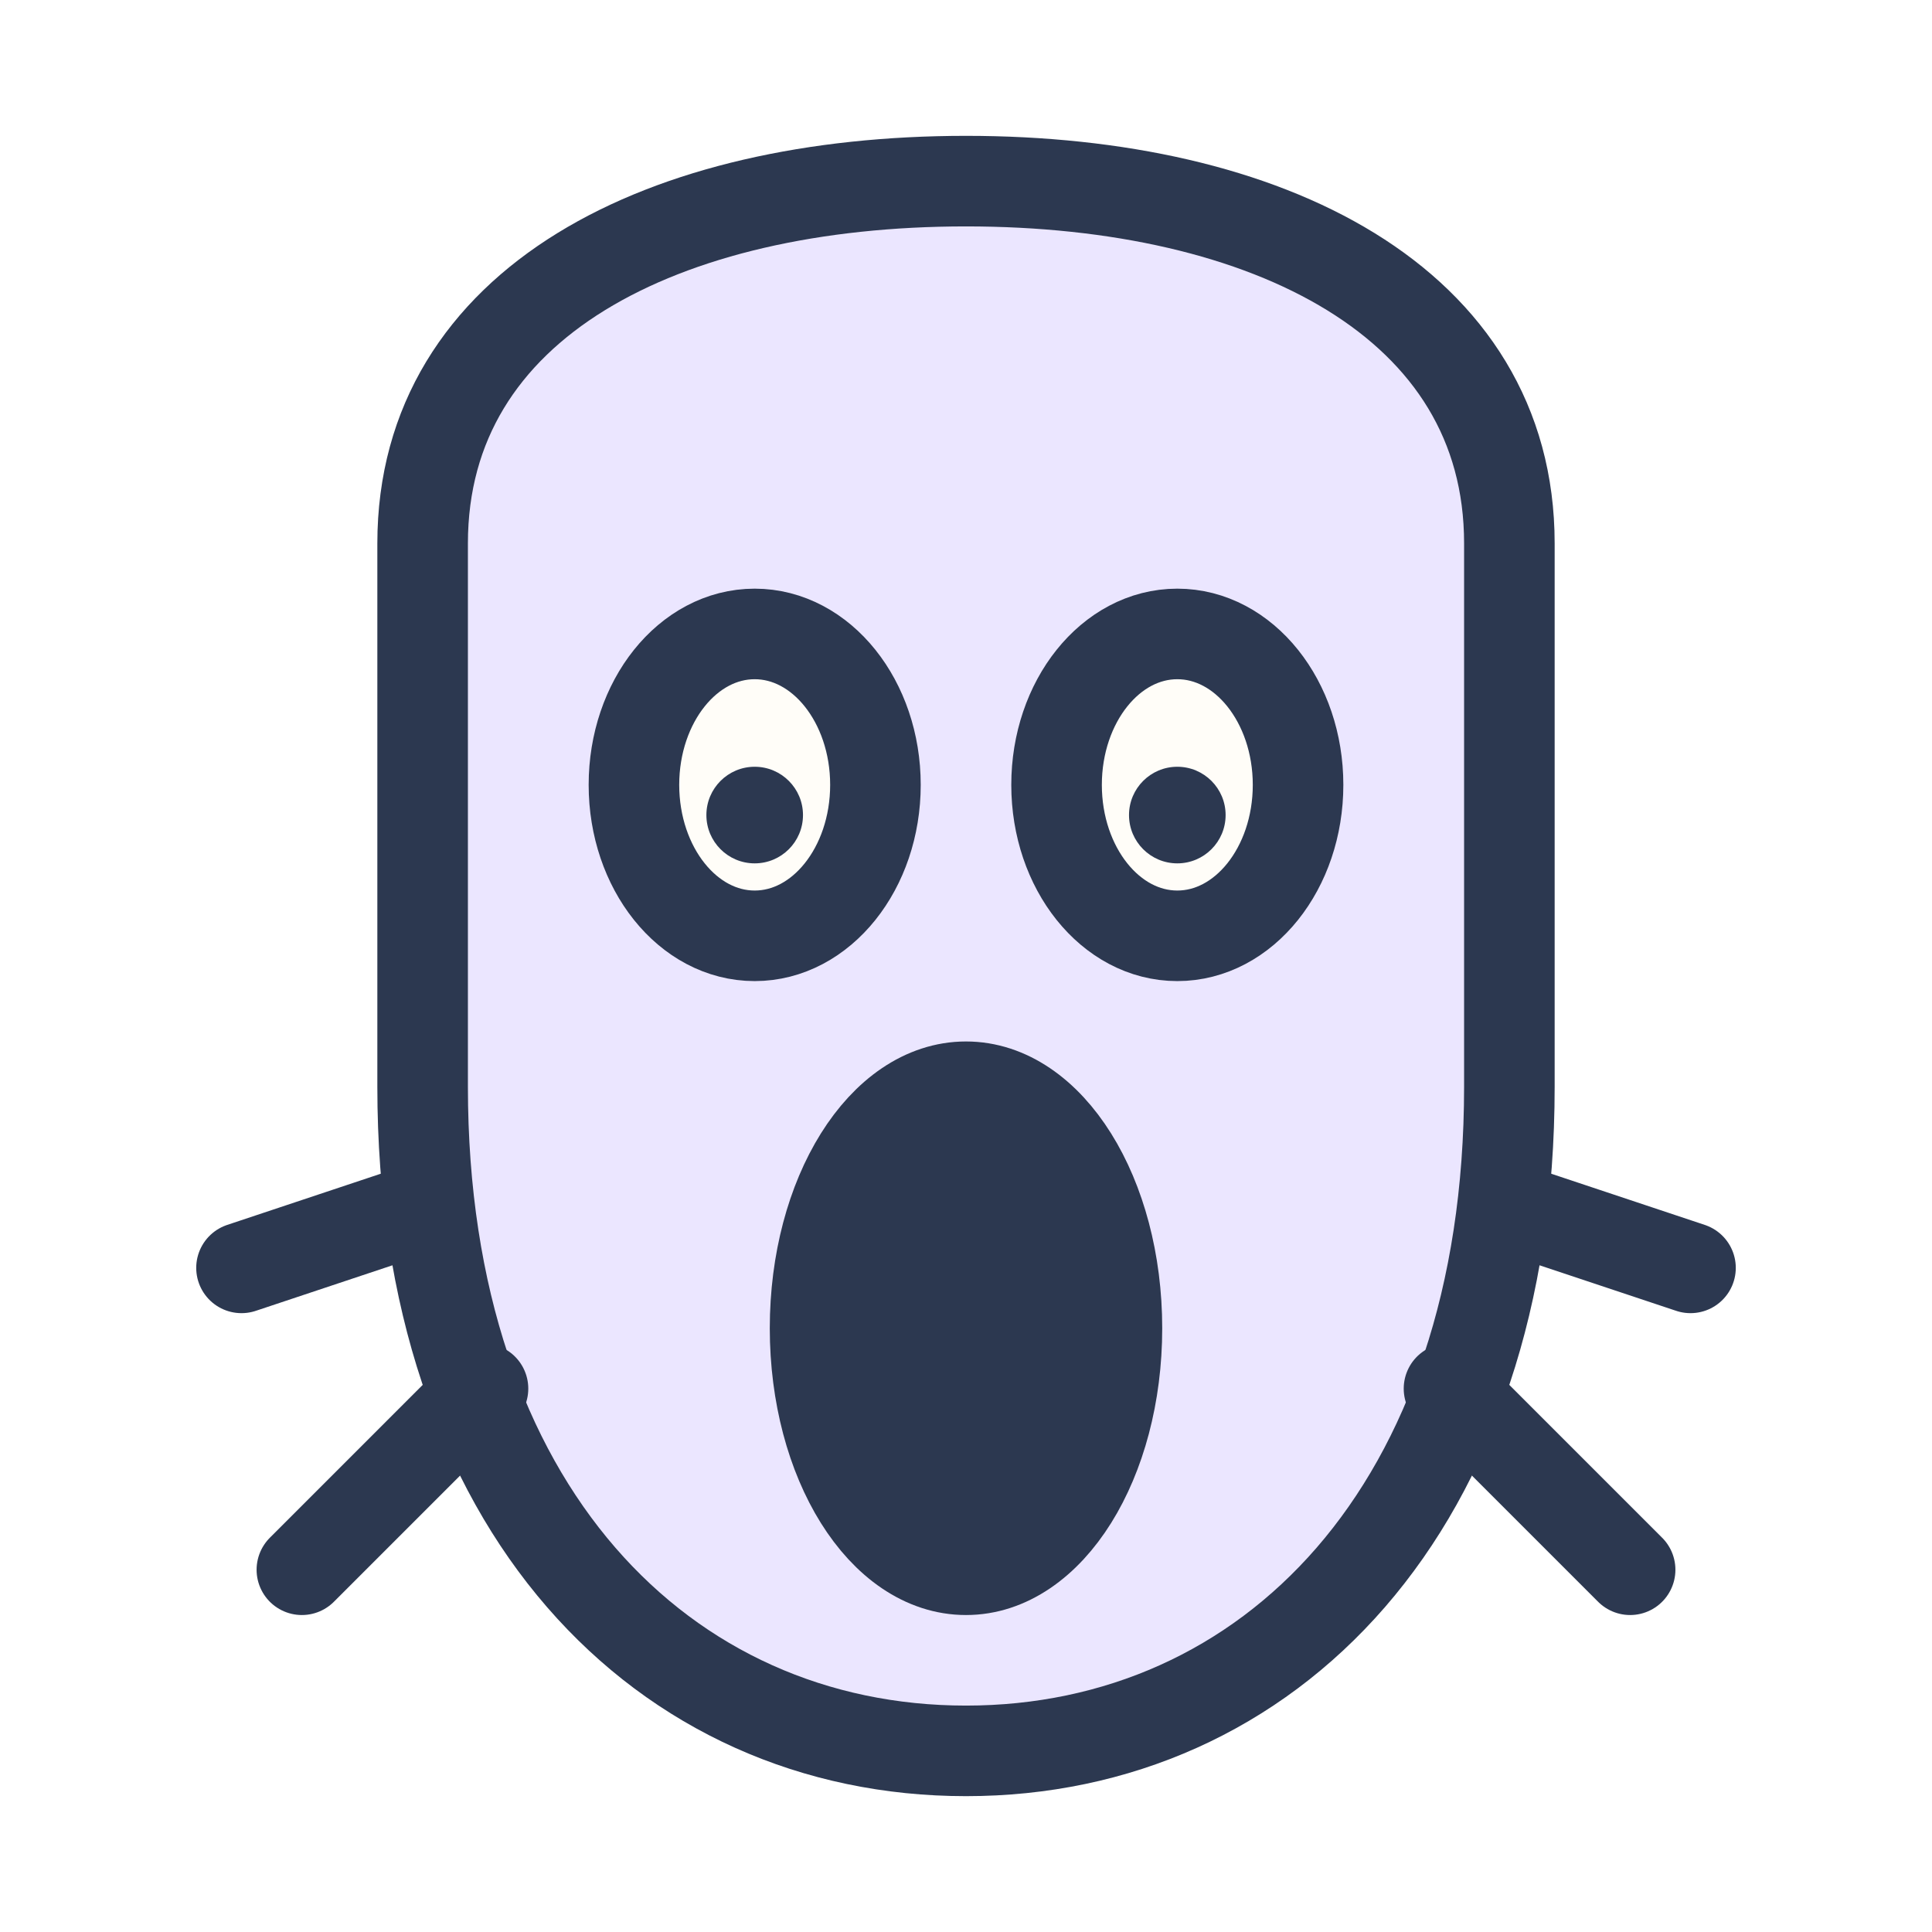
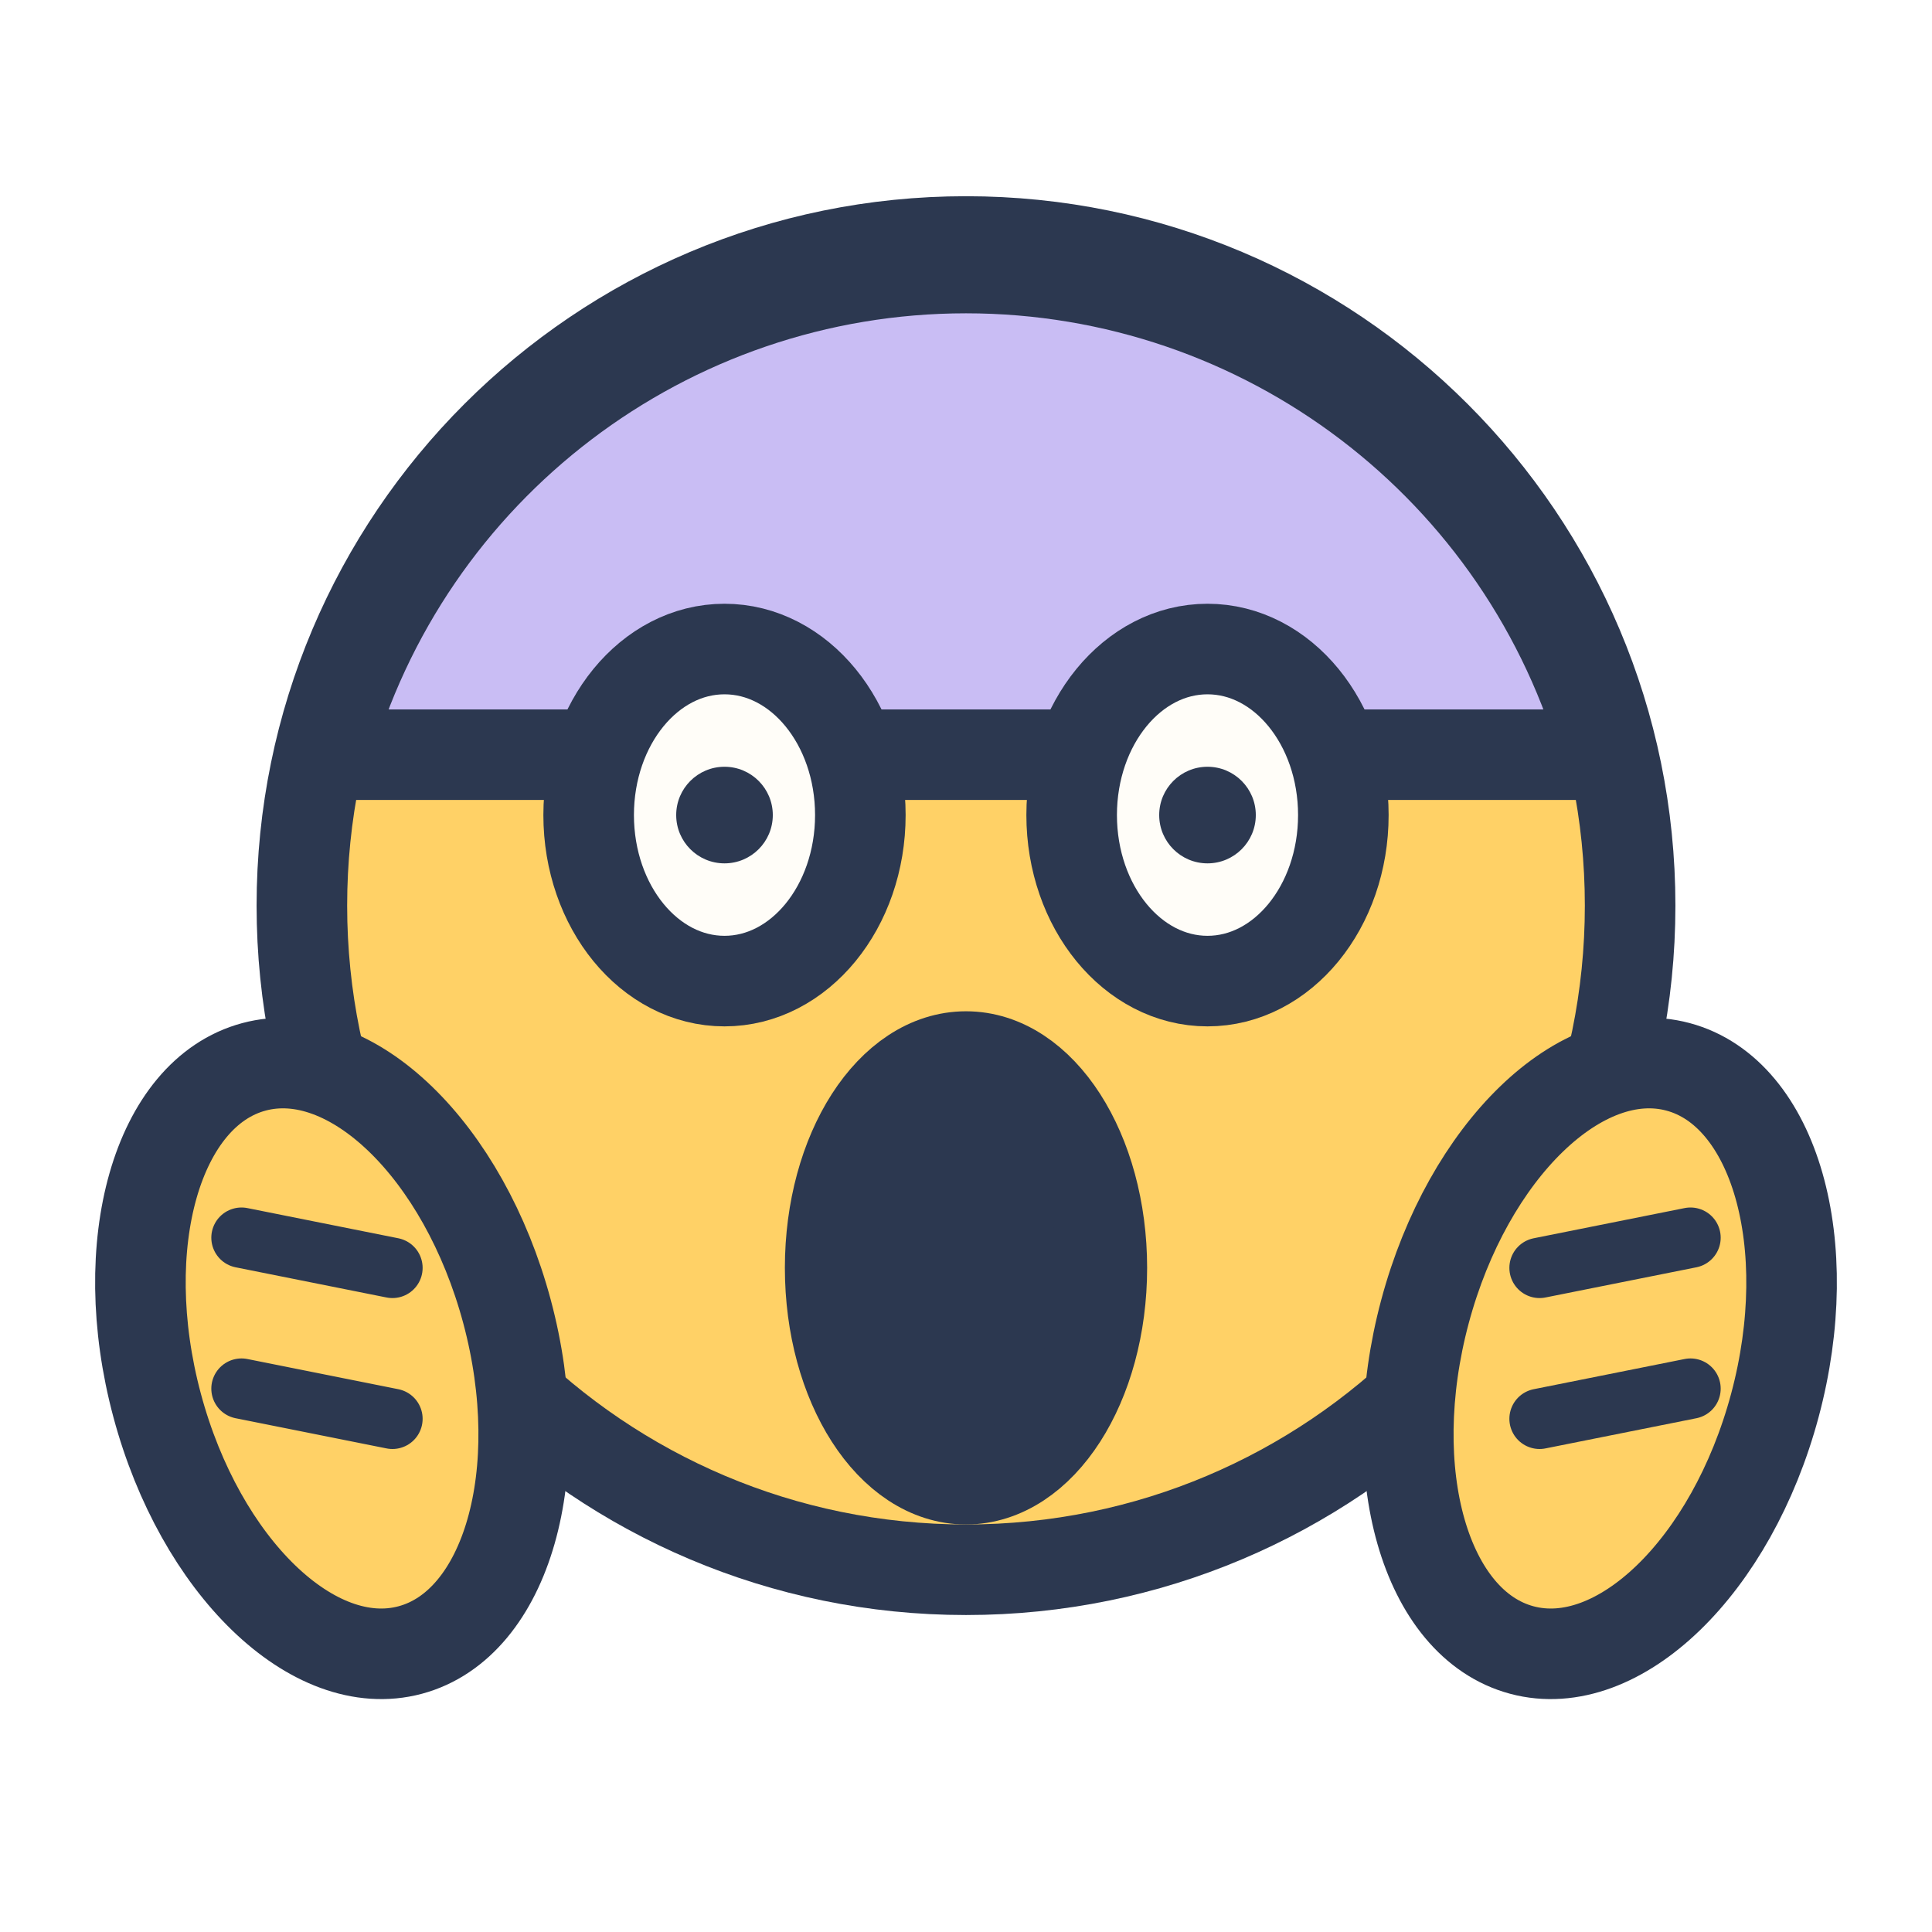
<svg xmlns="http://www.w3.org/2000/svg" viewBox="0 0 64 64">
  <g fill="none" stroke="#2c3850" stroke-width="3" stroke-linecap="round" stroke-linejoin="round">
-     <path d="M14 18c0-8 8-12 18-12s18 4 18 12v18c0 14-8 22-18 22s-18-8-18-22Z" fill="#ebe6ff" />
-     <ellipse cx="25" cy="26" rx="4" ry="5" fill="#fffdf8" />
-     <ellipse cx="39" cy="26" rx="4" ry="5" fill="#fffdf8" />
-     <circle cx="25" cy="27" r="1.6" fill="#2c3850" stroke="none" />
-     <circle cx="39" cy="27" r="1.6" fill="#2c3850" stroke="none" />
-     <ellipse cx="32" cy="44" rx="5" ry="8" fill="#2c3850" />
-     <path d="M8 42l6-2M10 52l6-6M56 42l-6-2M54 52l-6-6" stroke-width="3" />
+     <circle cx="32" cy="30" r="22" fill="#ffd166" />
+     <path d="M10.8 25A22 22 0 0 1 53.2 25Z" fill="#c9bdf4" />
+     <ellipse cx="24" cy="27" rx="4.5" ry="5.5" fill="#fffdf8" />
+     <ellipse cx="40" cy="27" rx="4.5" ry="5.5" fill="#fffdf8" />
+     <circle cx="24" cy="27" r="1.6" fill="#2c3850" stroke="none" />
+     <circle cx="40" cy="27" r="1.6" fill="#2c3850" stroke="none" />
+     <ellipse cx="32" cy="42" rx="4.5" ry="7" fill="#2c3850" />
+     <ellipse cx="11" cy="45" rx="6" ry="10" fill="#ffd166" transform="rotate(-15 11 45)" />
+     <ellipse cx="53" cy="45" rx="6" ry="10" fill="#ffd166" transform="rotate(15 53 45)" />
+     <path d="M8 41l5 1M8 46l5 1M56 41l-5 1M56 46l-5 1" stroke-width="2" />
  </g>
</svg>
